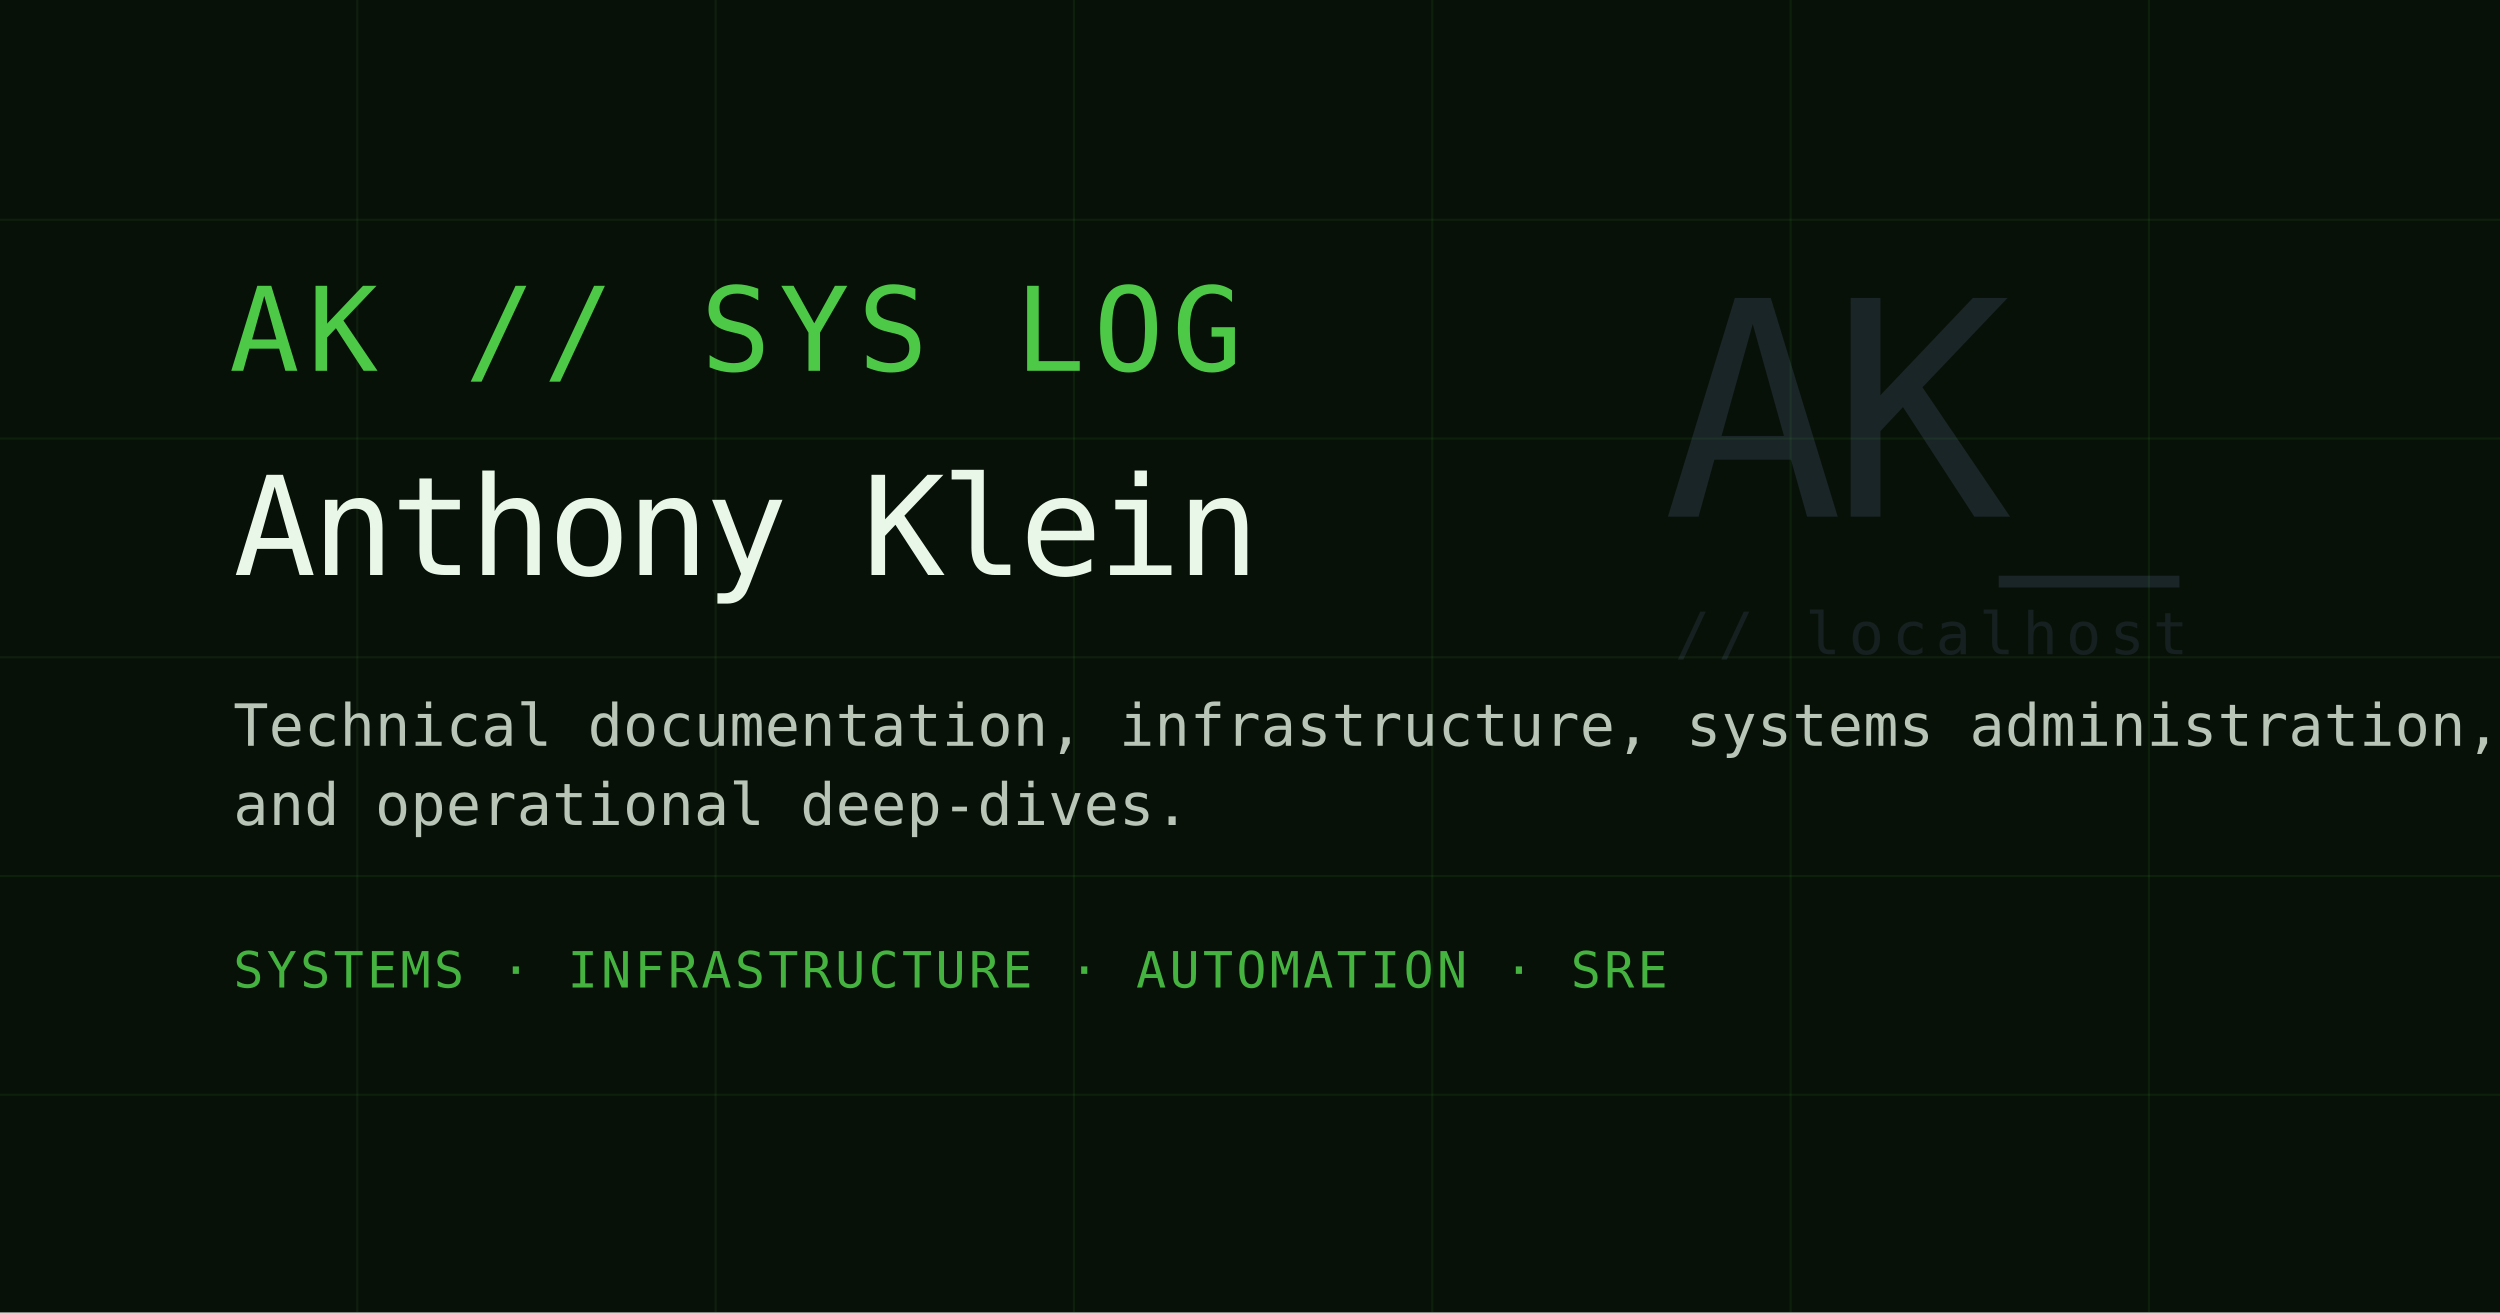
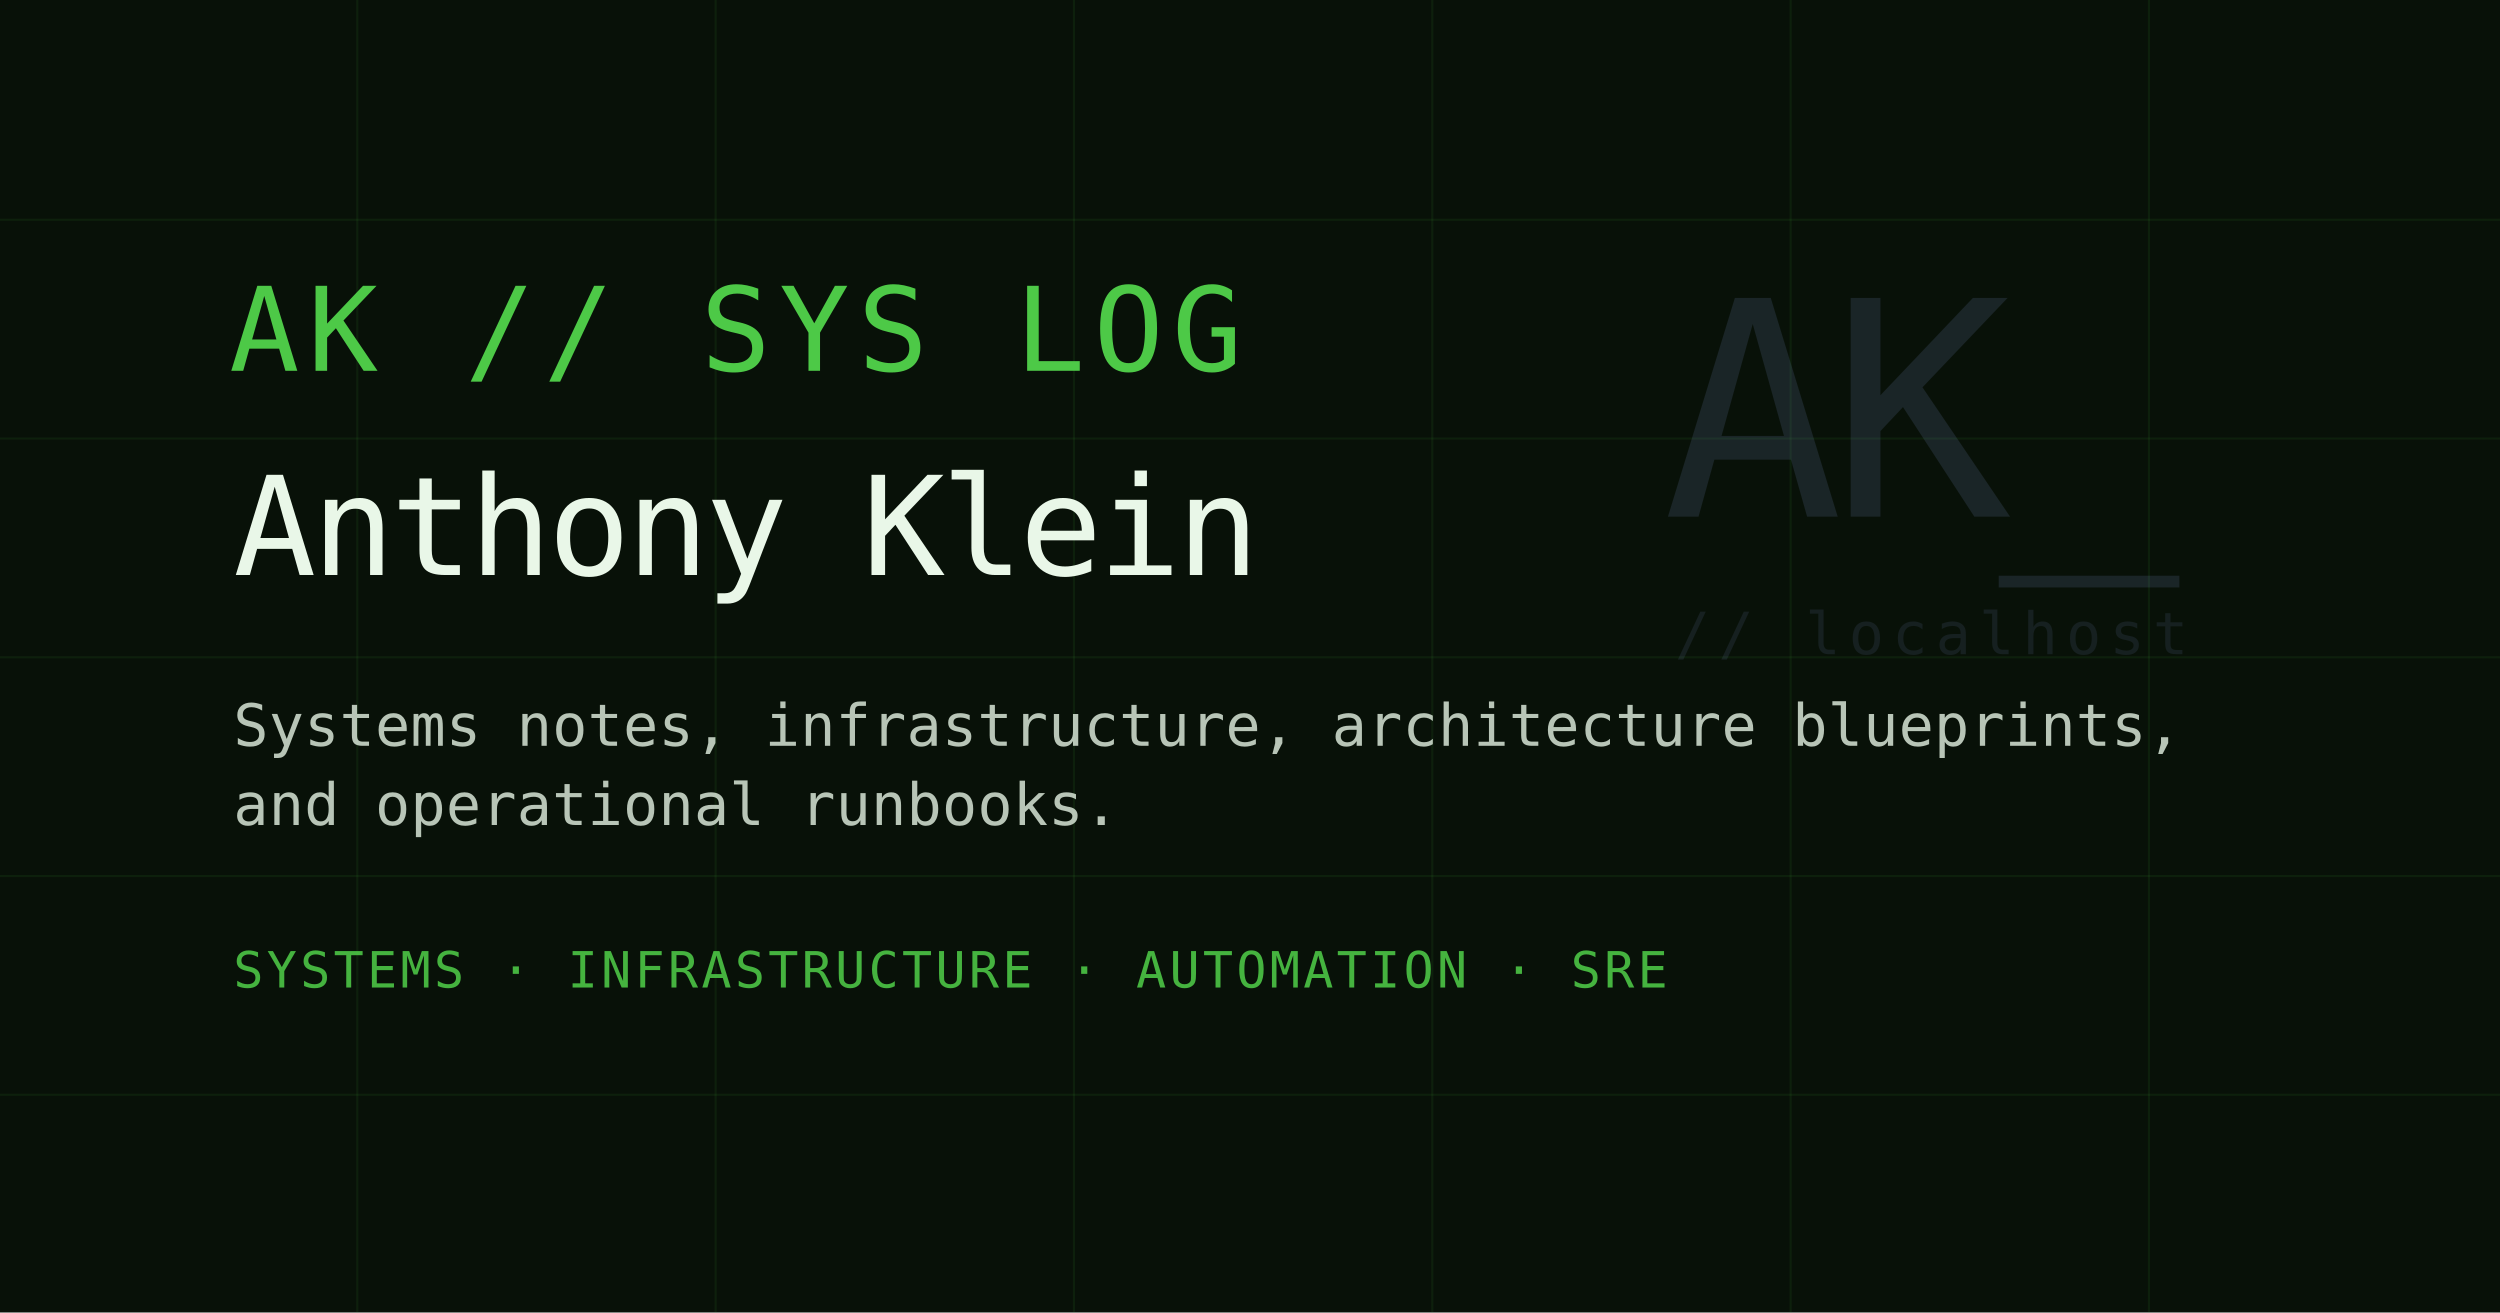
<svg xmlns="http://www.w3.org/2000/svg" viewBox="0 0 1200 630" role="img" aria-labelledby="title desc">
  <rect width="1200" height="630" fill="#081108" />
  <g stroke="rgba(77,201,71,0.08)" stroke-width="1">
    <path d="M0 105.5h1200M0 210.5h1200M0 315.5h1200M0 420.5h1200M0 525.5h1200" />
    <path d="M171.5 0v630M343.5 0v630M515.5 0v630M687.5 0v630M859.5 0v630M1031.5 0v630" />
  </g>
  <g font-family="'JetBrains Mono', 'Fira Mono', monospace" text-rendering="geometricPrecision">
    <text x="798" y="248" fill="rgba(140,160,230,0.14)" font-size="144" font-weight="500" letter-spacing="-6">AK_</text>
    <text x="804" y="314" fill="rgba(140,160,230,0.11)" font-size="28" font-weight="400" letter-spacing="4">// localhost</text>
    <text x="110" y="178" fill="#4dc947" font-size="56" font-weight="500" letter-spacing="4">AK // SYS LOG</text>
    <text x="112" y="276" fill="#e9f7e8" font-size="66" font-weight="500" letter-spacing="-2">Anthony Klein</text>
    <text x="112" y="358" fill="rgba(233,247,232,0.78)" font-size="28" font-weight="400" letter-spacing="0.15">
-       <tspan x="112" dy="0">Technical documentation, infrastructure, systems administration,</tspan>
-       <tspan x="112" dy="38">and operational deep-dives.</tspan>
+       <tspan x="112" dy="0">Systems notes, infrastructure, architecture blueprints,</tspan>
+       <tspan x="112" dy="38">and operational runbooks.</tspan>
    </text>
    <text x="112" y="474" fill="rgba(77,201,71,0.88)" font-size="24" font-weight="400" letter-spacing="1.6">SYSTEMS · INFRASTRUCTURE · AUTOMATION · SRE</text>
  </g>
</svg>
